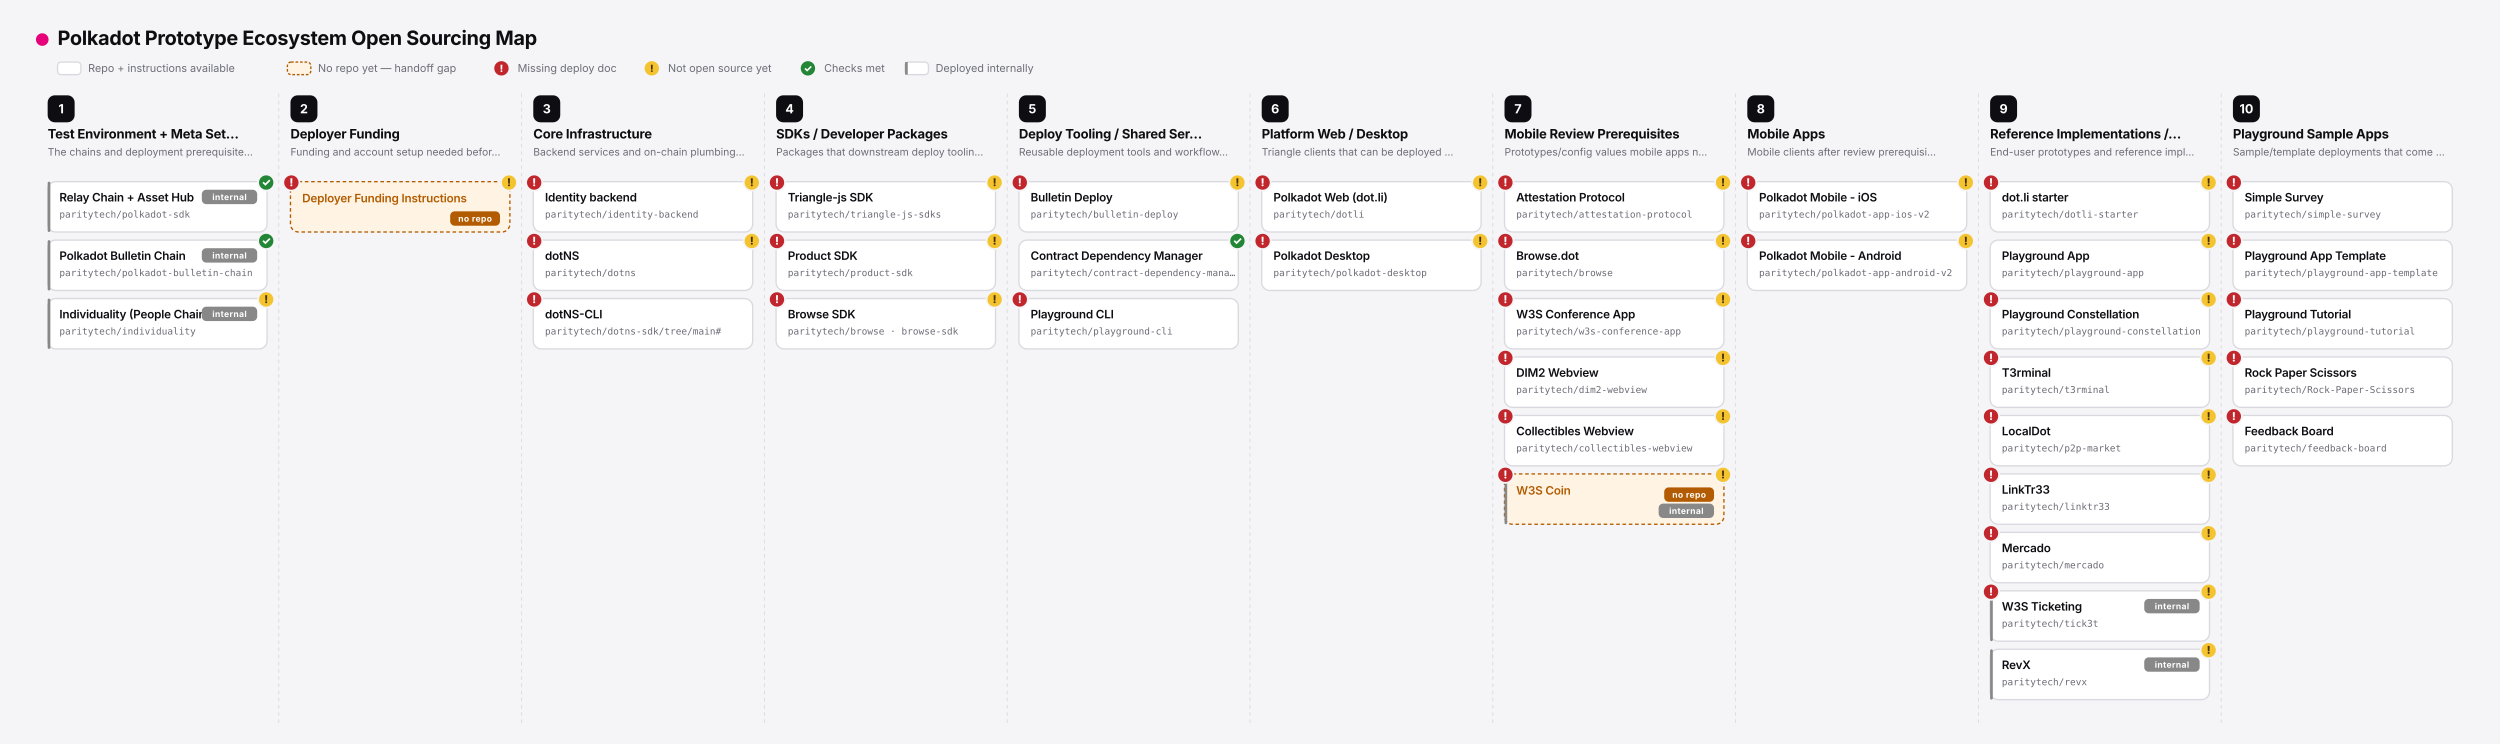
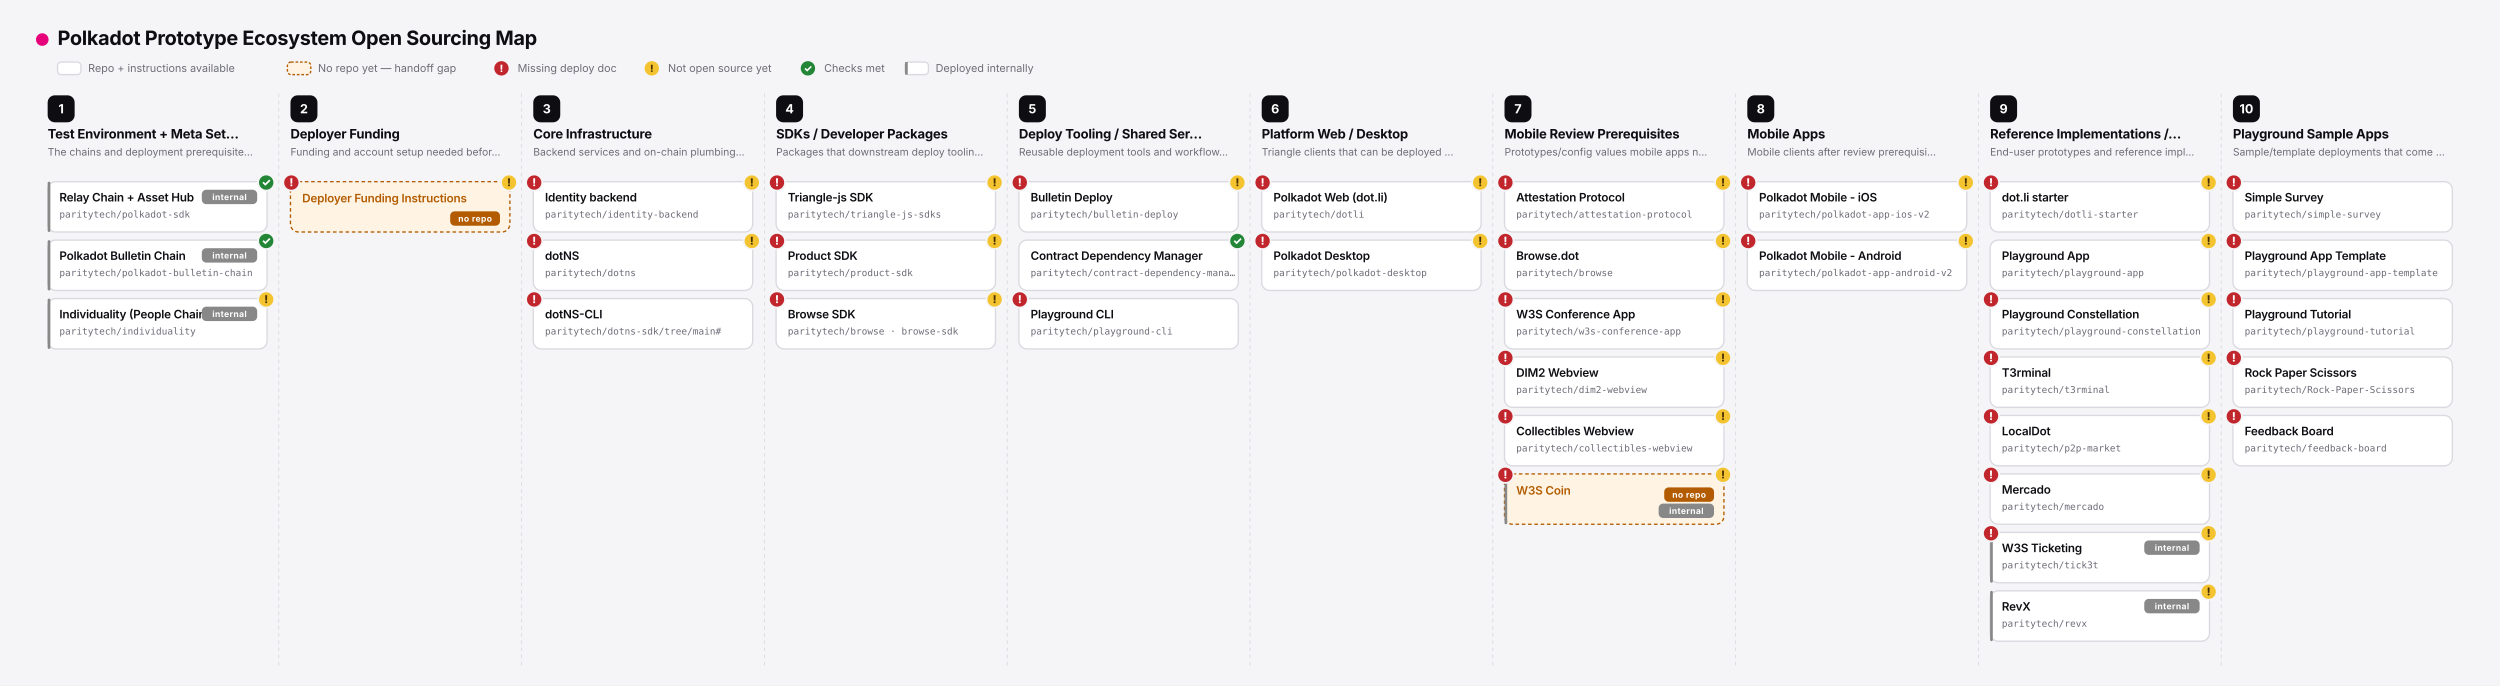
- <svg xmlns="http://www.w3.org/2000/svg" xmlns:xlink="http://www.w3.org/1999/xlink" width="2780" height="827" viewBox="0 0 2780 827" font-family="-apple-system, BlinkMacSystemFont, 'Segoe UI', Inter, Roboto, Helvetica, Arial, sans-serif">
-   <rect width="2780" height="827" fill="#f5f5f7" />
+ <svg xmlns="http://www.w3.org/2000/svg" xmlns:xlink="http://www.w3.org/1999/xlink" width="2780" height="762" viewBox="0 0 2780 762" font-family="-apple-system, BlinkMacSystemFont, 'Segoe UI', Inter, Roboto, Helvetica, Arial, sans-serif">
+   <rect width="2780" height="762" fill="#f5f5f7" />
  <circle cx="47" cy="44" r="7" fill="#e6007a" />
  <text x="64" y="50" font-size="22" font-weight="700" fill="#0d0d12" letter-spacing="-0.3">Polkadot Prototype Ecosystem Open Sourcing Map</text>
  <rect x="64" y="69" width="26" height="14" rx="4" fill="#ffffff" stroke="#d9d9e0" stroke-width="1.5" />
  <text x="98" y="80" font-size="12" fill="#6b6b76">Repo + instructions available</text>
  <rect x="319.6" y="69" width="26" height="14" rx="4" fill="#fff4e3" stroke="#b25b00" stroke-width="1.5" stroke-dasharray="3 2" />
  <text x="353.6" y="80" font-size="12" fill="#6b6b76">No repo yet — handoff gap</text>
  <circle cx="557.6" cy="76" r="8" fill="#c1262d" />
  <text x="557.6" y="80" text-anchor="middle" font-size="11" font-weight="800" fill="#fff">!</text>
  <text x="575.6" y="80" font-size="12" fill="#6b6b76">Missing deploy doc</text>
  <circle cx="724.8" cy="76" r="8" fill="#f4c430" />
  <text x="724.8" y="80" text-anchor="middle" font-size="11" font-weight="800" fill="#4a3000">!</text>
  <text x="742.8" y="80" font-size="12" fill="#6b6b76">Not open source yet</text>
  <circle cx="898.4" cy="76" r="8" fill="#238636" />
  <text x="898.4" y="80" text-anchor="middle" font-size="11" font-weight="800" fill="#ffffff">✓</text>
  <text x="916.4" y="80" font-size="12" fill="#6b6b76">Checks met</text>
  <rect x="1006.4" y="69" width="26" height="14" rx="4" fill="#ffffff" stroke="#d9d9e0" stroke-width="1.5" />
  <rect x="1006.4" y="69" width="3" height="14" fill="#888888" />
  <text x="1040.4" y="80" font-size="12" fill="#6b6b76">Deployed internally</text>
-   <line x1="310" y1="104" x2="310" y2="807" stroke="#d9d9e0" stroke-width="1" stroke-dasharray="4 4" />
+   <line x1="310" y1="104" x2="310" y2="742" stroke="#d9d9e0" stroke-width="1" stroke-dasharray="4 4" />
  <rect x="53" y="106" width="30" height="30" rx="8" fill="#0d0d12" />
  <text x="68" y="126" text-anchor="middle" font-size="14" font-weight="700" fill="#fff">1</text>
  <text x="53" y="154" font-size="14.5" font-weight="700" fill="#0d0d12" letter-spacing="-0.2">Test Environment + Meta Set…</text>
  <text x="53" y="173" font-size="11.5" fill="#6b6b76">The chains and deployment prerequisite…</text>
  <a xlink:href="https://github.com/paritytech/polkadot-sdk" href="https://github.com/paritytech/polkadot-sdk" target="_blank">
    <rect x="53" y="202" width="244" height="56" rx="9" fill="#ffffff" stroke="#d9d9e0" stroke-width="1.5" />
    <rect x="53" y="202" width="3" height="56" rx="1.5" fill="#888888" />
    <circle cx="296" cy="203" r="9" fill="#238636" stroke="#f5f5f7" stroke-width="2" />
    <text x="296" y="207" text-anchor="middle" font-size="12" font-weight="800" fill="#ffffff">✓</text>
    <text x="66" y="224" font-size="13" font-weight="600" fill="#0d0d12" letter-spacing="-0.2">Relay Chain + Asset Hub</text>
    <text x="66" y="242" font-size="10.5" font-family="ui-monospace, 'SF Mono', Menlo, monospace" fill="#6b6b76">paritytech/polkadot-sdk</text>
    <rect x="224.4" y="211" width="61.6" height="16" rx="5" fill="#888888" />
    <text x="255.2" y="222.5" text-anchor="middle" font-size="9.5" font-weight="700" fill="#fff" letter-spacing="0.4">internal</text>
  </a>
  <a xlink:href="https://github.com/paritytech/polkadot-bulletin-chain" href="https://github.com/paritytech/polkadot-bulletin-chain" target="_blank">
    <rect x="53" y="267" width="244" height="56" rx="9" fill="#ffffff" stroke="#d9d9e0" stroke-width="1.5" />
    <rect x="53" y="267" width="3" height="56" rx="1.5" fill="#888888" />
    <circle cx="296" cy="268" r="9" fill="#238636" stroke="#f5f5f7" stroke-width="2" />
    <text x="296" y="272" text-anchor="middle" font-size="12" font-weight="800" fill="#ffffff">✓</text>
    <text x="66" y="289" font-size="13" font-weight="600" fill="#0d0d12" letter-spacing="-0.2">Polkadot Bulletin Chain</text>
    <text x="66" y="307" font-size="10.5" font-family="ui-monospace, 'SF Mono', Menlo, monospace" fill="#6b6b76">paritytech/polkadot-bulletin-chain</text>
    <rect x="224.4" y="276" width="61.6" height="16" rx="5" fill="#888888" />
    <text x="255.2" y="287.5" text-anchor="middle" font-size="9.5" font-weight="700" fill="#fff" letter-spacing="0.4">internal</text>
  </a>
  <a xlink:href="https://github.com/paritytech/individuality" href="https://github.com/paritytech/individuality" target="_blank">
    <rect x="53" y="332" width="244" height="56" rx="9" fill="#ffffff" stroke="#d9d9e0" stroke-width="1.5" />
    <rect x="53" y="332" width="3" height="56" rx="1.5" fill="#888888" />
    <circle cx="296" cy="333" r="9" fill="#f4c430" stroke="#f5f5f7" stroke-width="2" />
    <text x="296" y="337" text-anchor="middle" font-size="12" font-weight="800" fill="#4a3000">!</text>
    <text x="66" y="354" font-size="13" font-weight="600" fill="#0d0d12" letter-spacing="-0.2">Individuality (People Chain)</text>
    <text x="66" y="372" font-size="10.5" font-family="ui-monospace, 'SF Mono', Menlo, monospace" fill="#6b6b76">paritytech/individuality</text>
    <rect x="224.4" y="341" width="61.6" height="16" rx="5" fill="#888888" />
    <text x="255.2" y="352.5" text-anchor="middle" font-size="9.5" font-weight="700" fill="#fff" letter-spacing="0.4">internal</text>
  </a>
-   <line x1="580" y1="104" x2="580" y2="807" stroke="#d9d9e0" stroke-width="1" stroke-dasharray="4 4" />
+   <line x1="580" y1="104" x2="580" y2="742" stroke="#d9d9e0" stroke-width="1" stroke-dasharray="4 4" />
  <rect x="323" y="106" width="30" height="30" rx="8" fill="#0d0d12" />
  <text x="338" y="126" text-anchor="middle" font-size="14" font-weight="700" fill="#fff">2</text>
  <text x="323" y="154" font-size="14.5" font-weight="700" fill="#0d0d12" letter-spacing="-0.2">Deployer Funding</text>
  <text x="323" y="173" font-size="11.5" fill="#6b6b76">Funding and account setup needed befor…</text>
  <rect x="323" y="202" width="244" height="56" rx="9" fill="#fff4e3" stroke="#b25b00" stroke-width="1.5" stroke-dasharray="4 3" />
  <circle cx="324" cy="203" r="9" fill="#c1262d" stroke="#f5f5f7" stroke-width="2" />
  <text x="324" y="207" text-anchor="middle" font-size="12" font-weight="800" fill="#fff">!</text>
  <circle cx="566" cy="203" r="9" fill="#f4c430" stroke="#f5f5f7" stroke-width="2" />
  <text x="566" y="207" text-anchor="middle" font-size="12" font-weight="800" fill="#4a3000">!</text>
  <text x="336" y="225" font-size="13" font-weight="600" fill="#b25b00" letter-spacing="-0.2">Deployer Funding Instructions</text>
  <rect x="500.6" y="235" width="55.4" height="16" rx="5" fill="#b25b00" />
  <text x="528.3" y="246.5" text-anchor="middle" font-size="9.5" font-weight="700" fill="#fff" letter-spacing="0.4">no repo</text>
-   <line x1="850" y1="104" x2="850" y2="807" stroke="#d9d9e0" stroke-width="1" stroke-dasharray="4 4" />
+   <line x1="850" y1="104" x2="850" y2="742" stroke="#d9d9e0" stroke-width="1" stroke-dasharray="4 4" />
  <rect x="593" y="106" width="30" height="30" rx="8" fill="#0d0d12" />
  <text x="608" y="126" text-anchor="middle" font-size="14" font-weight="700" fill="#fff">3</text>
  <text x="593" y="154" font-size="14.5" font-weight="700" fill="#0d0d12" letter-spacing="-0.2">Core Infrastructure</text>
  <text x="593" y="173" font-size="11.5" fill="#6b6b76">Backend services and on-chain plumbing…</text>
  <a xlink:href="https://github.com/paritytech/identity-backend" href="https://github.com/paritytech/identity-backend" target="_blank">
    <rect x="593" y="202" width="244" height="56" rx="9" fill="#ffffff" stroke="#d9d9e0" stroke-width="1.5" />
    <circle cx="594" cy="203" r="9" fill="#c1262d" stroke="#f5f5f7" stroke-width="2" />
    <text x="594" y="207" text-anchor="middle" font-size="12" font-weight="800" fill="#fff">!</text>
    <circle cx="836" cy="203" r="9" fill="#f4c430" stroke="#f5f5f7" stroke-width="2" />
    <text x="836" y="207" text-anchor="middle" font-size="12" font-weight="800" fill="#4a3000">!</text>
    <text x="606" y="224" font-size="13" font-weight="600" fill="#0d0d12" letter-spacing="-0.2">Identity backend</text>
    <text x="606" y="242" font-size="10.5" font-family="ui-monospace, 'SF Mono', Menlo, monospace" fill="#6b6b76">paritytech/identity-backend</text>
  </a>
  <a xlink:href="https://github.com/paritytech/dotns" href="https://github.com/paritytech/dotns" target="_blank">
    <rect x="593" y="267" width="244" height="56" rx="9" fill="#ffffff" stroke="#d9d9e0" stroke-width="1.5" />
    <circle cx="594" cy="268" r="9" fill="#c1262d" stroke="#f5f5f7" stroke-width="2" />
    <text x="594" y="272" text-anchor="middle" font-size="12" font-weight="800" fill="#fff">!</text>
    <circle cx="836" cy="268" r="9" fill="#f4c430" stroke="#f5f5f7" stroke-width="2" />
    <text x="836" y="272" text-anchor="middle" font-size="12" font-weight="800" fill="#4a3000">!</text>
    <text x="606" y="289" font-size="13" font-weight="600" fill="#0d0d12" letter-spacing="-0.2">dotNS</text>
    <text x="606" y="307" font-size="10.5" font-family="ui-monospace, 'SF Mono', Menlo, monospace" fill="#6b6b76">paritytech/dotns</text>
  </a>
  <a xlink:href="https://github.com/paritytech/dotns-sdk/tree/main#" href="https://github.com/paritytech/dotns-sdk/tree/main#" target="_blank">
    <rect x="593" y="332" width="244" height="56" rx="9" fill="#ffffff" stroke="#d9d9e0" stroke-width="1.5" />
    <circle cx="594" cy="333" r="9" fill="#c1262d" stroke="#f5f5f7" stroke-width="2" />
    <text x="594" y="337" text-anchor="middle" font-size="12" font-weight="800" fill="#fff">!</text>
    <text x="606" y="354" font-size="13" font-weight="600" fill="#0d0d12" letter-spacing="-0.2">dotNS-CLI</text>
    <text x="606" y="372" font-size="10.5" font-family="ui-monospace, 'SF Mono', Menlo, monospace" fill="#6b6b76">paritytech/dotns-sdk/tree/main#</text>
  </a>
-   <line x1="1120" y1="104" x2="1120" y2="807" stroke="#d9d9e0" stroke-width="1" stroke-dasharray="4 4" />
+   <line x1="1120" y1="104" x2="1120" y2="742" stroke="#d9d9e0" stroke-width="1" stroke-dasharray="4 4" />
  <rect x="863" y="106" width="30" height="30" rx="8" fill="#0d0d12" />
  <text x="878" y="126" text-anchor="middle" font-size="14" font-weight="700" fill="#fff">4</text>
  <text x="863" y="154" font-size="14.5" font-weight="700" fill="#0d0d12" letter-spacing="-0.2">SDKs / Developer Packages</text>
  <text x="863" y="173" font-size="11.5" fill="#6b6b76">Packages that downstream deploy toolin…</text>
  <a xlink:href="https://github.com/paritytech/triangle-js-sdks" href="https://github.com/paritytech/triangle-js-sdks" target="_blank">
    <rect x="863" y="202" width="244" height="56" rx="9" fill="#ffffff" stroke="#d9d9e0" stroke-width="1.5" />
    <circle cx="864" cy="203" r="9" fill="#c1262d" stroke="#f5f5f7" stroke-width="2" />
    <text x="864" y="207" text-anchor="middle" font-size="12" font-weight="800" fill="#fff">!</text>
    <circle cx="1106" cy="203" r="9" fill="#f4c430" stroke="#f5f5f7" stroke-width="2" />
    <text x="1106" y="207" text-anchor="middle" font-size="12" font-weight="800" fill="#4a3000">!</text>
    <text x="876" y="224" font-size="13" font-weight="600" fill="#0d0d12" letter-spacing="-0.2">Triangle-js SDK</text>
    <text x="876" y="242" font-size="10.5" font-family="ui-monospace, 'SF Mono', Menlo, monospace" fill="#6b6b76">paritytech/triangle-js-sdks</text>
  </a>
  <a xlink:href="https://github.com/paritytech/product-sdk" href="https://github.com/paritytech/product-sdk" target="_blank">
    <rect x="863" y="267" width="244" height="56" rx="9" fill="#ffffff" stroke="#d9d9e0" stroke-width="1.5" />
    <circle cx="864" cy="268" r="9" fill="#c1262d" stroke="#f5f5f7" stroke-width="2" />
    <text x="864" y="272" text-anchor="middle" font-size="12" font-weight="800" fill="#fff">!</text>
    <circle cx="1106" cy="268" r="9" fill="#f4c430" stroke="#f5f5f7" stroke-width="2" />
    <text x="1106" y="272" text-anchor="middle" font-size="12" font-weight="800" fill="#4a3000">!</text>
    <text x="876" y="289" font-size="13" font-weight="600" fill="#0d0d12" letter-spacing="-0.2">Product SDK</text>
    <text x="876" y="307" font-size="10.5" font-family="ui-monospace, 'SF Mono', Menlo, monospace" fill="#6b6b76">paritytech/product-sdk</text>
  </a>
  <a xlink:href="https://github.com/paritytech/browse/tree/main/packages/browse-sdk" href="https://github.com/paritytech/browse/tree/main/packages/browse-sdk" target="_blank">
    <rect x="863" y="332" width="244" height="56" rx="9" fill="#ffffff" stroke="#d9d9e0" stroke-width="1.5" />
    <circle cx="864" cy="333" r="9" fill="#c1262d" stroke="#f5f5f7" stroke-width="2" />
    <text x="864" y="337" text-anchor="middle" font-size="12" font-weight="800" fill="#fff">!</text>
    <circle cx="1106" cy="333" r="9" fill="#f4c430" stroke="#f5f5f7" stroke-width="2" />
    <text x="1106" y="337" text-anchor="middle" font-size="12" font-weight="800" fill="#4a3000">!</text>
    <text x="876" y="354" font-size="13" font-weight="600" fill="#0d0d12" letter-spacing="-0.2">Browse SDK</text>
    <text x="876" y="372" font-size="10.5" font-family="ui-monospace, 'SF Mono', Menlo, monospace" fill="#6b6b76">paritytech/browse · browse-sdk</text>
  </a>
-   <line x1="1390" y1="104" x2="1390" y2="807" stroke="#d9d9e0" stroke-width="1" stroke-dasharray="4 4" />
+   <line x1="1390" y1="104" x2="1390" y2="742" stroke="#d9d9e0" stroke-width="1" stroke-dasharray="4 4" />
  <rect x="1133" y="106" width="30" height="30" rx="8" fill="#0d0d12" />
  <text x="1148" y="126" text-anchor="middle" font-size="14" font-weight="700" fill="#fff">5</text>
  <text x="1133" y="154" font-size="14.5" font-weight="700" fill="#0d0d12" letter-spacing="-0.2">Deploy Tooling / Shared Ser…</text>
  <text x="1133" y="173" font-size="11.5" fill="#6b6b76">Reusable deployment tools and workflow…</text>
  <a xlink:href="https://github.com/paritytech/bulletin-deploy" href="https://github.com/paritytech/bulletin-deploy" target="_blank">
    <rect x="1133" y="202" width="244" height="56" rx="9" fill="#ffffff" stroke="#d9d9e0" stroke-width="1.5" />
    <circle cx="1134" cy="203" r="9" fill="#c1262d" stroke="#f5f5f7" stroke-width="2" />
    <text x="1134" y="207" text-anchor="middle" font-size="12" font-weight="800" fill="#fff">!</text>
    <circle cx="1376" cy="203" r="9" fill="#f4c430" stroke="#f5f5f7" stroke-width="2" />
    <text x="1376" y="207" text-anchor="middle" font-size="12" font-weight="800" fill="#4a3000">!</text>
    <text x="1146" y="224" font-size="13" font-weight="600" fill="#0d0d12" letter-spacing="-0.2">Bulletin Deploy</text>
    <text x="1146" y="242" font-size="10.5" font-family="ui-monospace, 'SF Mono', Menlo, monospace" fill="#6b6b76">paritytech/bulletin-deploy</text>
  </a>
  <a xlink:href="https://github.com/paritytech/contract-dependency-manager/blob/main/DEPLOY_DOC.md" href="https://github.com/paritytech/contract-dependency-manager/blob/main/DEPLOY_DOC.md" target="_blank">
    <rect x="1133" y="267" width="244" height="56" rx="9" fill="#ffffff" stroke="#d9d9e0" stroke-width="1.5" />
    <circle cx="1376" cy="268" r="9" fill="#238636" stroke="#f5f5f7" stroke-width="2" />
    <text x="1376" y="272" text-anchor="middle" font-size="12" font-weight="800" fill="#ffffff">✓</text>
    <text x="1146" y="289" font-size="13" font-weight="600" fill="#0d0d12" letter-spacing="-0.2">Contract Dependency Manager</text>
    <text x="1146" y="307" font-size="10.5" font-family="ui-monospace, 'SF Mono', Menlo, monospace" fill="#6b6b76">paritytech/contract-dependency-mana…</text>
  </a>
  <a xlink:href="https://github.com/paritytech/playground-cli" href="https://github.com/paritytech/playground-cli" target="_blank">
    <rect x="1133" y="332" width="244" height="56" rx="9" fill="#ffffff" stroke="#d9d9e0" stroke-width="1.5" />
    <circle cx="1134" cy="333" r="9" fill="#c1262d" stroke="#f5f5f7" stroke-width="2" />
    <text x="1134" y="337" text-anchor="middle" font-size="12" font-weight="800" fill="#fff">!</text>
    <text x="1146" y="354" font-size="13" font-weight="600" fill="#0d0d12" letter-spacing="-0.2">Playground CLI</text>
    <text x="1146" y="372" font-size="10.5" font-family="ui-monospace, 'SF Mono', Menlo, monospace" fill="#6b6b76">paritytech/playground-cli</text>
  </a>
-   <line x1="1660" y1="104" x2="1660" y2="807" stroke="#d9d9e0" stroke-width="1" stroke-dasharray="4 4" />
+   <line x1="1660" y1="104" x2="1660" y2="742" stroke="#d9d9e0" stroke-width="1" stroke-dasharray="4 4" />
  <rect x="1403" y="106" width="30" height="30" rx="8" fill="#0d0d12" />
  <text x="1418" y="126" text-anchor="middle" font-size="14" font-weight="700" fill="#fff">6</text>
  <text x="1403" y="154" font-size="14.5" font-weight="700" fill="#0d0d12" letter-spacing="-0.2">Platform Web / Desktop</text>
  <text x="1403" y="173" font-size="11.5" fill="#6b6b76">Triangle clients that can be deployed …</text>
  <a xlink:href="https://github.com/paritytech/dotli" href="https://github.com/paritytech/dotli" target="_blank">
    <rect x="1403" y="202" width="244" height="56" rx="9" fill="#ffffff" stroke="#d9d9e0" stroke-width="1.5" />
    <circle cx="1404" cy="203" r="9" fill="#c1262d" stroke="#f5f5f7" stroke-width="2" />
    <text x="1404" y="207" text-anchor="middle" font-size="12" font-weight="800" fill="#fff">!</text>
    <circle cx="1646" cy="203" r="9" fill="#f4c430" stroke="#f5f5f7" stroke-width="2" />
    <text x="1646" y="207" text-anchor="middle" font-size="12" font-weight="800" fill="#4a3000">!</text>
    <text x="1416" y="224" font-size="13" font-weight="600" fill="#0d0d12" letter-spacing="-0.2">Polkadot Web (dot.li)</text>
    <text x="1416" y="242" font-size="10.5" font-family="ui-monospace, 'SF Mono', Menlo, monospace" fill="#6b6b76">paritytech/dotli</text>
  </a>
  <a xlink:href="https://github.com/paritytech/polkadot-desktop" href="https://github.com/paritytech/polkadot-desktop" target="_blank">
    <rect x="1403" y="267" width="244" height="56" rx="9" fill="#ffffff" stroke="#d9d9e0" stroke-width="1.5" />
    <circle cx="1404" cy="268" r="9" fill="#c1262d" stroke="#f5f5f7" stroke-width="2" />
    <text x="1404" y="272" text-anchor="middle" font-size="12" font-weight="800" fill="#fff">!</text>
    <circle cx="1646" cy="268" r="9" fill="#f4c430" stroke="#f5f5f7" stroke-width="2" />
    <text x="1646" y="272" text-anchor="middle" font-size="12" font-weight="800" fill="#4a3000">!</text>
    <text x="1416" y="289" font-size="13" font-weight="600" fill="#0d0d12" letter-spacing="-0.2">Polkadot Desktop</text>
    <text x="1416" y="307" font-size="10.5" font-family="ui-monospace, 'SF Mono', Menlo, monospace" fill="#6b6b76">paritytech/polkadot-desktop</text>
  </a>
-   <line x1="1930" y1="104" x2="1930" y2="807" stroke="#d9d9e0" stroke-width="1" stroke-dasharray="4 4" />
+   <line x1="1930" y1="104" x2="1930" y2="742" stroke="#d9d9e0" stroke-width="1" stroke-dasharray="4 4" />
  <rect x="1673" y="106" width="30" height="30" rx="8" fill="#0d0d12" />
  <text x="1688" y="126" text-anchor="middle" font-size="14" font-weight="700" fill="#fff">7</text>
  <text x="1673" y="154" font-size="14.5" font-weight="700" fill="#0d0d12" letter-spacing="-0.2">Mobile Review Prerequisites</text>
  <text x="1673" y="173" font-size="11.5" fill="#6b6b76">Prototypes/config values mobile apps n…</text>
  <a xlink:href="https://github.com/paritytech/attestation-protocol" href="https://github.com/paritytech/attestation-protocol" target="_blank">
    <rect x="1673" y="202" width="244" height="56" rx="9" fill="#ffffff" stroke="#d9d9e0" stroke-width="1.5" />
    <circle cx="1674" cy="203" r="9" fill="#c1262d" stroke="#f5f5f7" stroke-width="2" />
    <text x="1674" y="207" text-anchor="middle" font-size="12" font-weight="800" fill="#fff">!</text>
    <circle cx="1916" cy="203" r="9" fill="#f4c430" stroke="#f5f5f7" stroke-width="2" />
    <text x="1916" y="207" text-anchor="middle" font-size="12" font-weight="800" fill="#4a3000">!</text>
    <text x="1686" y="224" font-size="13" font-weight="600" fill="#0d0d12" letter-spacing="-0.2">Attestation Protocol</text>
    <text x="1686" y="242" font-size="10.5" font-family="ui-monospace, 'SF Mono', Menlo, monospace" fill="#6b6b76">paritytech/attestation-protocol</text>
  </a>
  <a xlink:href="https://github.com/paritytech/browse" href="https://github.com/paritytech/browse" target="_blank">
    <rect x="1673" y="267" width="244" height="56" rx="9" fill="#ffffff" stroke="#d9d9e0" stroke-width="1.5" />
    <circle cx="1674" cy="268" r="9" fill="#c1262d" stroke="#f5f5f7" stroke-width="2" />
    <text x="1674" y="272" text-anchor="middle" font-size="12" font-weight="800" fill="#fff">!</text>
    <circle cx="1916" cy="268" r="9" fill="#f4c430" stroke="#f5f5f7" stroke-width="2" />
    <text x="1916" y="272" text-anchor="middle" font-size="12" font-weight="800" fill="#4a3000">!</text>
    <text x="1686" y="289" font-size="13" font-weight="600" fill="#0d0d12" letter-spacing="-0.2">Browse.dot</text>
    <text x="1686" y="307" font-size="10.5" font-family="ui-monospace, 'SF Mono', Menlo, monospace" fill="#6b6b76">paritytech/browse</text>
  </a>
  <a xlink:href="https://github.com/paritytech/w3s-conference-app" href="https://github.com/paritytech/w3s-conference-app" target="_blank">
    <rect x="1673" y="332" width="244" height="56" rx="9" fill="#ffffff" stroke="#d9d9e0" stroke-width="1.5" />
    <circle cx="1674" cy="333" r="9" fill="#c1262d" stroke="#f5f5f7" stroke-width="2" />
    <text x="1674" y="337" text-anchor="middle" font-size="12" font-weight="800" fill="#fff">!</text>
    <circle cx="1916" cy="333" r="9" fill="#f4c430" stroke="#f5f5f7" stroke-width="2" />
    <text x="1916" y="337" text-anchor="middle" font-size="12" font-weight="800" fill="#4a3000">!</text>
    <text x="1686" y="354" font-size="13" font-weight="600" fill="#0d0d12" letter-spacing="-0.2">W3S Conference App</text>
    <text x="1686" y="372" font-size="10.5" font-family="ui-monospace, 'SF Mono', Menlo, monospace" fill="#6b6b76">paritytech/w3s-conference-app</text>
  </a>
  <a xlink:href="https://github.com/paritytech/dim2-webview" href="https://github.com/paritytech/dim2-webview" target="_blank">
    <rect x="1673" y="397" width="244" height="56" rx="9" fill="#ffffff" stroke="#d9d9e0" stroke-width="1.5" />
    <circle cx="1674" cy="398" r="9" fill="#c1262d" stroke="#f5f5f7" stroke-width="2" />
    <text x="1674" y="402" text-anchor="middle" font-size="12" font-weight="800" fill="#fff">!</text>
    <circle cx="1916" cy="398" r="9" fill="#f4c430" stroke="#f5f5f7" stroke-width="2" />
    <text x="1916" y="402" text-anchor="middle" font-size="12" font-weight="800" fill="#4a3000">!</text>
    <text x="1686" y="419" font-size="13" font-weight="600" fill="#0d0d12" letter-spacing="-0.2">DIM2 Webview</text>
    <text x="1686" y="437" font-size="10.5" font-family="ui-monospace, 'SF Mono', Menlo, monospace" fill="#6b6b76">paritytech/dim2-webview</text>
  </a>
  <a xlink:href="https://github.com/paritytech/collectibles-webview" href="https://github.com/paritytech/collectibles-webview" target="_blank">
    <rect x="1673" y="462" width="244" height="56" rx="9" fill="#ffffff" stroke="#d9d9e0" stroke-width="1.5" />
    <circle cx="1674" cy="463" r="9" fill="#c1262d" stroke="#f5f5f7" stroke-width="2" />
    <text x="1674" y="467" text-anchor="middle" font-size="12" font-weight="800" fill="#fff">!</text>
    <circle cx="1916" cy="463" r="9" fill="#f4c430" stroke="#f5f5f7" stroke-width="2" />
    <text x="1916" y="467" text-anchor="middle" font-size="12" font-weight="800" fill="#4a3000">!</text>
    <text x="1686" y="484" font-size="13" font-weight="600" fill="#0d0d12" letter-spacing="-0.2">Collectibles Webview</text>
    <text x="1686" y="502" font-size="10.5" font-family="ui-monospace, 'SF Mono', Menlo, monospace" fill="#6b6b76">paritytech/collectibles-webview</text>
  </a>
  <rect x="1673" y="527" width="244" height="56" rx="9" fill="#fff4e3" stroke="#b25b00" stroke-width="1.5" stroke-dasharray="4 3" />
  <rect x="1673" y="527" width="3" height="56" rx="1.5" fill="#888888" />
  <circle cx="1674" cy="528" r="9" fill="#c1262d" stroke="#f5f5f7" stroke-width="2" />
  <text x="1674" y="532" text-anchor="middle" font-size="12" font-weight="800" fill="#fff">!</text>
  <circle cx="1916" cy="528" r="9" fill="#f4c430" stroke="#f5f5f7" stroke-width="2" />
  <text x="1916" y="532" text-anchor="middle" font-size="12" font-weight="800" fill="#4a3000">!</text>
  <text x="1686" y="550" font-size="13" font-weight="600" fill="#b25b00" letter-spacing="-0.2">W3S Coin</text>
  <rect x="1850.6" y="542" width="55.4" height="16" rx="5" fill="#b25b00" />
  <text x="1878.3" y="553.5" text-anchor="middle" font-size="9.5" font-weight="700" fill="#fff" letter-spacing="0.4">no repo</text>
  <rect x="1844.4" y="560" width="61.6" height="16" rx="5" fill="#888888" />
  <text x="1875.2" y="571.5" text-anchor="middle" font-size="9.5" font-weight="700" fill="#fff" letter-spacing="0.4">internal</text>
-   <line x1="2200" y1="104" x2="2200" y2="807" stroke="#d9d9e0" stroke-width="1" stroke-dasharray="4 4" />
+   <line x1="2200" y1="104" x2="2200" y2="742" stroke="#d9d9e0" stroke-width="1" stroke-dasharray="4 4" />
  <rect x="1943" y="106" width="30" height="30" rx="8" fill="#0d0d12" />
  <text x="1958" y="126" text-anchor="middle" font-size="14" font-weight="700" fill="#fff">8</text>
  <text x="1943" y="154" font-size="14.5" font-weight="700" fill="#0d0d12" letter-spacing="-0.2">Mobile Apps</text>
  <text x="1943" y="173" font-size="11.5" fill="#6b6b76">Mobile clients after review prerequisi…</text>
  <a xlink:href="https://github.com/paritytech/polkadot-app-ios-v2" href="https://github.com/paritytech/polkadot-app-ios-v2" target="_blank">
    <rect x="1943" y="202" width="244" height="56" rx="9" fill="#ffffff" stroke="#d9d9e0" stroke-width="1.5" />
    <circle cx="1944" cy="203" r="9" fill="#c1262d" stroke="#f5f5f7" stroke-width="2" />
    <text x="1944" y="207" text-anchor="middle" font-size="12" font-weight="800" fill="#fff">!</text>
    <circle cx="2186" cy="203" r="9" fill="#f4c430" stroke="#f5f5f7" stroke-width="2" />
    <text x="2186" y="207" text-anchor="middle" font-size="12" font-weight="800" fill="#4a3000">!</text>
    <text x="1956" y="224" font-size="13" font-weight="600" fill="#0d0d12" letter-spacing="-0.2">Polkadot Mobile - iOS</text>
    <text x="1956" y="242" font-size="10.5" font-family="ui-monospace, 'SF Mono', Menlo, monospace" fill="#6b6b76">paritytech/polkadot-app-ios-v2</text>
  </a>
  <a xlink:href="https://github.com/paritytech/polkadot-app-android-v2" href="https://github.com/paritytech/polkadot-app-android-v2" target="_blank">
    <rect x="1943" y="267" width="244" height="56" rx="9" fill="#ffffff" stroke="#d9d9e0" stroke-width="1.5" />
    <circle cx="1944" cy="268" r="9" fill="#c1262d" stroke="#f5f5f7" stroke-width="2" />
    <text x="1944" y="272" text-anchor="middle" font-size="12" font-weight="800" fill="#fff">!</text>
    <circle cx="2186" cy="268" r="9" fill="#f4c430" stroke="#f5f5f7" stroke-width="2" />
    <text x="2186" y="272" text-anchor="middle" font-size="12" font-weight="800" fill="#4a3000">!</text>
    <text x="1956" y="289" font-size="13" font-weight="600" fill="#0d0d12" letter-spacing="-0.2">Polkadot Mobile - Android</text>
    <text x="1956" y="307" font-size="10.5" font-family="ui-monospace, 'SF Mono', Menlo, monospace" fill="#6b6b76">paritytech/polkadot-app-android-v2</text>
  </a>
-   <line x1="2470" y1="104" x2="2470" y2="807" stroke="#d9d9e0" stroke-width="1" stroke-dasharray="4 4" />
+   <line x1="2470" y1="104" x2="2470" y2="742" stroke="#d9d9e0" stroke-width="1" stroke-dasharray="4 4" />
  <rect x="2213" y="106" width="30" height="30" rx="8" fill="#0d0d12" />
  <text x="2228" y="126" text-anchor="middle" font-size="14" font-weight="700" fill="#fff">9</text>
  <text x="2213" y="154" font-size="14.5" font-weight="700" fill="#0d0d12" letter-spacing="-0.2">Reference Implementations /…</text>
  <text x="2213" y="173" font-size="11.5" fill="#6b6b76">End-user prototypes and reference impl…</text>
  <a xlink:href="https://github.com/paritytech/dotli-starter" href="https://github.com/paritytech/dotli-starter" target="_blank">
    <rect x="2213" y="202" width="244" height="56" rx="9" fill="#ffffff" stroke="#d9d9e0" stroke-width="1.5" />
    <circle cx="2214" cy="203" r="9" fill="#c1262d" stroke="#f5f5f7" stroke-width="2" />
    <text x="2214" y="207" text-anchor="middle" font-size="12" font-weight="800" fill="#fff">!</text>
    <circle cx="2456" cy="203" r="9" fill="#f4c430" stroke="#f5f5f7" stroke-width="2" />
    <text x="2456" y="207" text-anchor="middle" font-size="12" font-weight="800" fill="#4a3000">!</text>
    <text x="2226" y="224" font-size="13" font-weight="600" fill="#0d0d12" letter-spacing="-0.2">dot.li starter</text>
    <text x="2226" y="242" font-size="10.5" font-family="ui-monospace, 'SF Mono', Menlo, monospace" fill="#6b6b76">paritytech/dotli-starter</text>
  </a>
  <a xlink:href="https://github.com/paritytech/playground-app/blob/main/DEPLOY.MD" href="https://github.com/paritytech/playground-app/blob/main/DEPLOY.MD" target="_blank">
    <rect x="2213" y="267" width="244" height="56" rx="9" fill="#ffffff" stroke="#d9d9e0" stroke-width="1.5" />
    <circle cx="2456" cy="268" r="9" fill="#f4c430" stroke="#f5f5f7" stroke-width="2" />
    <text x="2456" y="272" text-anchor="middle" font-size="12" font-weight="800" fill="#4a3000">!</text>
    <text x="2226" y="289" font-size="13" font-weight="600" fill="#0d0d12" letter-spacing="-0.2">Playground App</text>
    <text x="2226" y="307" font-size="10.5" font-family="ui-monospace, 'SF Mono', Menlo, monospace" fill="#6b6b76">paritytech/playground-app</text>
  </a>
  <a xlink:href="https://github.com/paritytech/playground-constellation" href="https://github.com/paritytech/playground-constellation" target="_blank">
    <rect x="2213" y="332" width="244" height="56" rx="9" fill="#ffffff" stroke="#d9d9e0" stroke-width="1.5" />
    <circle cx="2214" cy="333" r="9" fill="#c1262d" stroke="#f5f5f7" stroke-width="2" />
    <text x="2214" y="337" text-anchor="middle" font-size="12" font-weight="800" fill="#fff">!</text>
    <circle cx="2456" cy="333" r="9" fill="#f4c430" stroke="#f5f5f7" stroke-width="2" />
    <text x="2456" y="337" text-anchor="middle" font-size="12" font-weight="800" fill="#4a3000">!</text>
    <text x="2226" y="354" font-size="13" font-weight="600" fill="#0d0d12" letter-spacing="-0.2">Playground Constellation</text>
    <text x="2226" y="372" font-size="10.5" font-family="ui-monospace, 'SF Mono', Menlo, monospace" fill="#6b6b76">paritytech/playground-constellation</text>
  </a>
  <a xlink:href="https://github.com/paritytech/t3rminal" href="https://github.com/paritytech/t3rminal" target="_blank">
    <rect x="2213" y="397" width="244" height="56" rx="9" fill="#ffffff" stroke="#d9d9e0" stroke-width="1.5" />
    <circle cx="2214" cy="398" r="9" fill="#c1262d" stroke="#f5f5f7" stroke-width="2" />
    <text x="2214" y="402" text-anchor="middle" font-size="12" font-weight="800" fill="#fff">!</text>
    <circle cx="2456" cy="398" r="9" fill="#f4c430" stroke="#f5f5f7" stroke-width="2" />
    <text x="2456" y="402" text-anchor="middle" font-size="12" font-weight="800" fill="#4a3000">!</text>
    <text x="2226" y="419" font-size="13" font-weight="600" fill="#0d0d12" letter-spacing="-0.2">T3rminal</text>
    <text x="2226" y="437" font-size="10.5" font-family="ui-monospace, 'SF Mono', Menlo, monospace" fill="#6b6b76">paritytech/t3rminal</text>
  </a>
  <a xlink:href="https://github.com/paritytech/p2p-market" href="https://github.com/paritytech/p2p-market" target="_blank">
    <rect x="2213" y="462" width="244" height="56" rx="9" fill="#ffffff" stroke="#d9d9e0" stroke-width="1.5" />
    <circle cx="2214" cy="463" r="9" fill="#c1262d" stroke="#f5f5f7" stroke-width="2" />
    <text x="2214" y="467" text-anchor="middle" font-size="12" font-weight="800" fill="#fff">!</text>
    <circle cx="2456" cy="463" r="9" fill="#f4c430" stroke="#f5f5f7" stroke-width="2" />
    <text x="2456" y="467" text-anchor="middle" font-size="12" font-weight="800" fill="#4a3000">!</text>
    <text x="2226" y="484" font-size="13" font-weight="600" fill="#0d0d12" letter-spacing="-0.2">LocalDot</text>
    <text x="2226" y="502" font-size="10.5" font-family="ui-monospace, 'SF Mono', Menlo, monospace" fill="#6b6b76">paritytech/p2p-market</text>
  </a>
-   <a xlink:href="https://github.com/paritytech/linktr33" href="https://github.com/paritytech/linktr33" target="_blank">
+   <a xlink:href="https://github.com/paritytech/mercado" href="https://github.com/paritytech/mercado" target="_blank">
    <rect x="2213" y="527" width="244" height="56" rx="9" fill="#ffffff" stroke="#d9d9e0" stroke-width="1.5" />
    <circle cx="2214" cy="528" r="9" fill="#c1262d" stroke="#f5f5f7" stroke-width="2" />
    <text x="2214" y="532" text-anchor="middle" font-size="12" font-weight="800" fill="#fff">!</text>
    <circle cx="2456" cy="528" r="9" fill="#f4c430" stroke="#f5f5f7" stroke-width="2" />
    <text x="2456" y="532" text-anchor="middle" font-size="12" font-weight="800" fill="#4a3000">!</text>
-     <text x="2226" y="549" font-size="13" font-weight="600" fill="#0d0d12" letter-spacing="-0.2">LinkTr33</text>
-     <text x="2226" y="567" font-size="10.5" font-family="ui-monospace, 'SF Mono', Menlo, monospace" fill="#6b6b76">paritytech/linktr33</text>
-   </a>
-   <a xlink:href="https://github.com/paritytech/mercado" href="https://github.com/paritytech/mercado" target="_blank">
+     <text x="2226" y="549" font-size="13" font-weight="600" fill="#0d0d12" letter-spacing="-0.2">Mercado</text>
+     <text x="2226" y="567" font-size="10.5" font-family="ui-monospace, 'SF Mono', Menlo, monospace" fill="#6b6b76">paritytech/mercado</text>
+   </a>
+   <a xlink:href="https://github.com/paritytech/tick3t" href="https://github.com/paritytech/tick3t" target="_blank">
    <rect x="2213" y="592" width="244" height="56" rx="9" fill="#ffffff" stroke="#d9d9e0" stroke-width="1.5" />
+     <rect x="2213" y="592" width="3" height="56" rx="1.5" fill="#888888" />
    <circle cx="2214" cy="593" r="9" fill="#c1262d" stroke="#f5f5f7" stroke-width="2" />
    <text x="2214" y="597" text-anchor="middle" font-size="12" font-weight="800" fill="#fff">!</text>
    <circle cx="2456" cy="593" r="9" fill="#f4c430" stroke="#f5f5f7" stroke-width="2" />
    <text x="2456" y="597" text-anchor="middle" font-size="12" font-weight="800" fill="#4a3000">!</text>
-     <text x="2226" y="614" font-size="13" font-weight="600" fill="#0d0d12" letter-spacing="-0.2">Mercado</text>
-     <text x="2226" y="632" font-size="10.5" font-family="ui-monospace, 'SF Mono', Menlo, monospace" fill="#6b6b76">paritytech/mercado</text>
-   </a>
-   <a xlink:href="https://github.com/paritytech/tick3t" href="https://github.com/paritytech/tick3t" target="_blank">
+     <text x="2226" y="614" font-size="13" font-weight="600" fill="#0d0d12" letter-spacing="-0.2">W3S Ticketing</text>
+     <text x="2226" y="632" font-size="10.5" font-family="ui-monospace, 'SF Mono', Menlo, monospace" fill="#6b6b76">paritytech/tick3t</text>
+     <rect x="2384.4" y="601" width="61.6" height="16" rx="5" fill="#888888" />
+     <text x="2415.2" y="612.5" text-anchor="middle" font-size="9.5" font-weight="700" fill="#fff" letter-spacing="0.4">internal</text>
+   </a>
+   <a xlink:href="https://github.com/paritytech/revx" href="https://github.com/paritytech/revx" target="_blank">
    <rect x="2213" y="657" width="244" height="56" rx="9" fill="#ffffff" stroke="#d9d9e0" stroke-width="1.5" />
    <rect x="2213" y="657" width="3" height="56" rx="1.5" fill="#888888" />
-     <circle cx="2214" cy="658" r="9" fill="#c1262d" stroke="#f5f5f7" stroke-width="2" />
-     <text x="2214" y="662" text-anchor="middle" font-size="12" font-weight="800" fill="#fff">!</text>
    <circle cx="2456" cy="658" r="9" fill="#f4c430" stroke="#f5f5f7" stroke-width="2" />
    <text x="2456" y="662" text-anchor="middle" font-size="12" font-weight="800" fill="#4a3000">!</text>
-     <text x="2226" y="679" font-size="13" font-weight="600" fill="#0d0d12" letter-spacing="-0.2">W3S Ticketing</text>
-     <text x="2226" y="697" font-size="10.5" font-family="ui-monospace, 'SF Mono', Menlo, monospace" fill="#6b6b76">paritytech/tick3t</text>
+     <text x="2226" y="679" font-size="13" font-weight="600" fill="#0d0d12" letter-spacing="-0.2">RevX</text>
+     <text x="2226" y="697" font-size="10.5" font-family="ui-monospace, 'SF Mono', Menlo, monospace" fill="#6b6b76">paritytech/revx</text>
    <rect x="2384.4" y="666" width="61.6" height="16" rx="5" fill="#888888" />
    <text x="2415.2" y="677.5" text-anchor="middle" font-size="9.5" font-weight="700" fill="#fff" letter-spacing="0.4">internal</text>
-   </a>
-   <a xlink:href="https://github.com/paritytech/revx" href="https://github.com/paritytech/revx" target="_blank">
-     <rect x="2213" y="722" width="244" height="56" rx="9" fill="#ffffff" stroke="#d9d9e0" stroke-width="1.5" />
-     <rect x="2213" y="722" width="3" height="56" rx="1.5" fill="#888888" />
-     <circle cx="2456" cy="723" r="9" fill="#f4c430" stroke="#f5f5f7" stroke-width="2" />
-     <text x="2456" y="727" text-anchor="middle" font-size="12" font-weight="800" fill="#4a3000">!</text>
-     <text x="2226" y="744" font-size="13" font-weight="600" fill="#0d0d12" letter-spacing="-0.2">RevX</text>
-     <text x="2226" y="762" font-size="10.5" font-family="ui-monospace, 'SF Mono', Menlo, monospace" fill="#6b6b76">paritytech/revx</text>
-     <rect x="2384.4" y="731" width="61.6" height="16" rx="5" fill="#888888" />
-     <text x="2415.2" y="742.5" text-anchor="middle" font-size="9.5" font-weight="700" fill="#fff" letter-spacing="0.4">internal</text>
  </a>
  <rect x="2483" y="106" width="30" height="30" rx="8" fill="#0d0d12" />
  <text x="2498" y="126" text-anchor="middle" font-size="14" font-weight="700" fill="#fff">10</text>
  <text x="2483" y="154" font-size="14.5" font-weight="700" fill="#0d0d12" letter-spacing="-0.2">Playground Sample Apps</text>
  <text x="2483" y="173" font-size="11.5" fill="#6b6b76">Sample/template deployments that come …</text>
  <a xlink:href="https://github.com/paritytech/simple-survey" href="https://github.com/paritytech/simple-survey" target="_blank">
    <rect x="2483" y="202" width="244" height="56" rx="9" fill="#ffffff" stroke="#d9d9e0" stroke-width="1.5" />
    <circle cx="2484" cy="203" r="9" fill="#c1262d" stroke="#f5f5f7" stroke-width="2" />
    <text x="2484" y="207" text-anchor="middle" font-size="12" font-weight="800" fill="#fff">!</text>
    <text x="2496" y="224" font-size="13" font-weight="600" fill="#0d0d12" letter-spacing="-0.2">Simple Survey</text>
    <text x="2496" y="242" font-size="10.5" font-family="ui-monospace, 'SF Mono', Menlo, monospace" fill="#6b6b76">paritytech/simple-survey</text>
  </a>
  <a xlink:href="https://github.com/paritytech/playground-app-template" href="https://github.com/paritytech/playground-app-template" target="_blank">
    <rect x="2483" y="267" width="244" height="56" rx="9" fill="#ffffff" stroke="#d9d9e0" stroke-width="1.5" />
    <circle cx="2484" cy="268" r="9" fill="#c1262d" stroke="#f5f5f7" stroke-width="2" />
    <text x="2484" y="272" text-anchor="middle" font-size="12" font-weight="800" fill="#fff">!</text>
    <text x="2496" y="289" font-size="13" font-weight="600" fill="#0d0d12" letter-spacing="-0.2">Playground App Template</text>
    <text x="2496" y="307" font-size="10.5" font-family="ui-monospace, 'SF Mono', Menlo, monospace" fill="#6b6b76">paritytech/playground-app-template</text>
  </a>
  <a xlink:href="https://github.com/paritytech/playground-tutorial" href="https://github.com/paritytech/playground-tutorial" target="_blank">
    <rect x="2483" y="332" width="244" height="56" rx="9" fill="#ffffff" stroke="#d9d9e0" stroke-width="1.5" />
    <circle cx="2484" cy="333" r="9" fill="#c1262d" stroke="#f5f5f7" stroke-width="2" />
    <text x="2484" y="337" text-anchor="middle" font-size="12" font-weight="800" fill="#fff">!</text>
    <text x="2496" y="354" font-size="13" font-weight="600" fill="#0d0d12" letter-spacing="-0.2">Playground Tutorial</text>
    <text x="2496" y="372" font-size="10.5" font-family="ui-monospace, 'SF Mono', Menlo, monospace" fill="#6b6b76">paritytech/playground-tutorial</text>
  </a>
  <a xlink:href="https://github.com/paritytech/Rock-Paper-Scissors" href="https://github.com/paritytech/Rock-Paper-Scissors" target="_blank">
    <rect x="2483" y="397" width="244" height="56" rx="9" fill="#ffffff" stroke="#d9d9e0" stroke-width="1.5" />
    <circle cx="2484" cy="398" r="9" fill="#c1262d" stroke="#f5f5f7" stroke-width="2" />
    <text x="2484" y="402" text-anchor="middle" font-size="12" font-weight="800" fill="#fff">!</text>
    <text x="2496" y="419" font-size="13" font-weight="600" fill="#0d0d12" letter-spacing="-0.2">Rock Paper Scissors</text>
    <text x="2496" y="437" font-size="10.5" font-family="ui-monospace, 'SF Mono', Menlo, monospace" fill="#6b6b76">paritytech/Rock-Paper-Scissors</text>
  </a>
  <a xlink:href="https://github.com/paritytech/feedback-board" href="https://github.com/paritytech/feedback-board" target="_blank">
    <rect x="2483" y="462" width="244" height="56" rx="9" fill="#ffffff" stroke="#d9d9e0" stroke-width="1.5" />
    <circle cx="2484" cy="463" r="9" fill="#c1262d" stroke="#f5f5f7" stroke-width="2" />
    <text x="2484" y="467" text-anchor="middle" font-size="12" font-weight="800" fill="#fff">!</text>
    <text x="2496" y="484" font-size="13" font-weight="600" fill="#0d0d12" letter-spacing="-0.2">Feedback Board</text>
    <text x="2496" y="502" font-size="10.5" font-family="ui-monospace, 'SF Mono', Menlo, monospace" fill="#6b6b76">paritytech/feedback-board</text>
  </a>
</svg>
